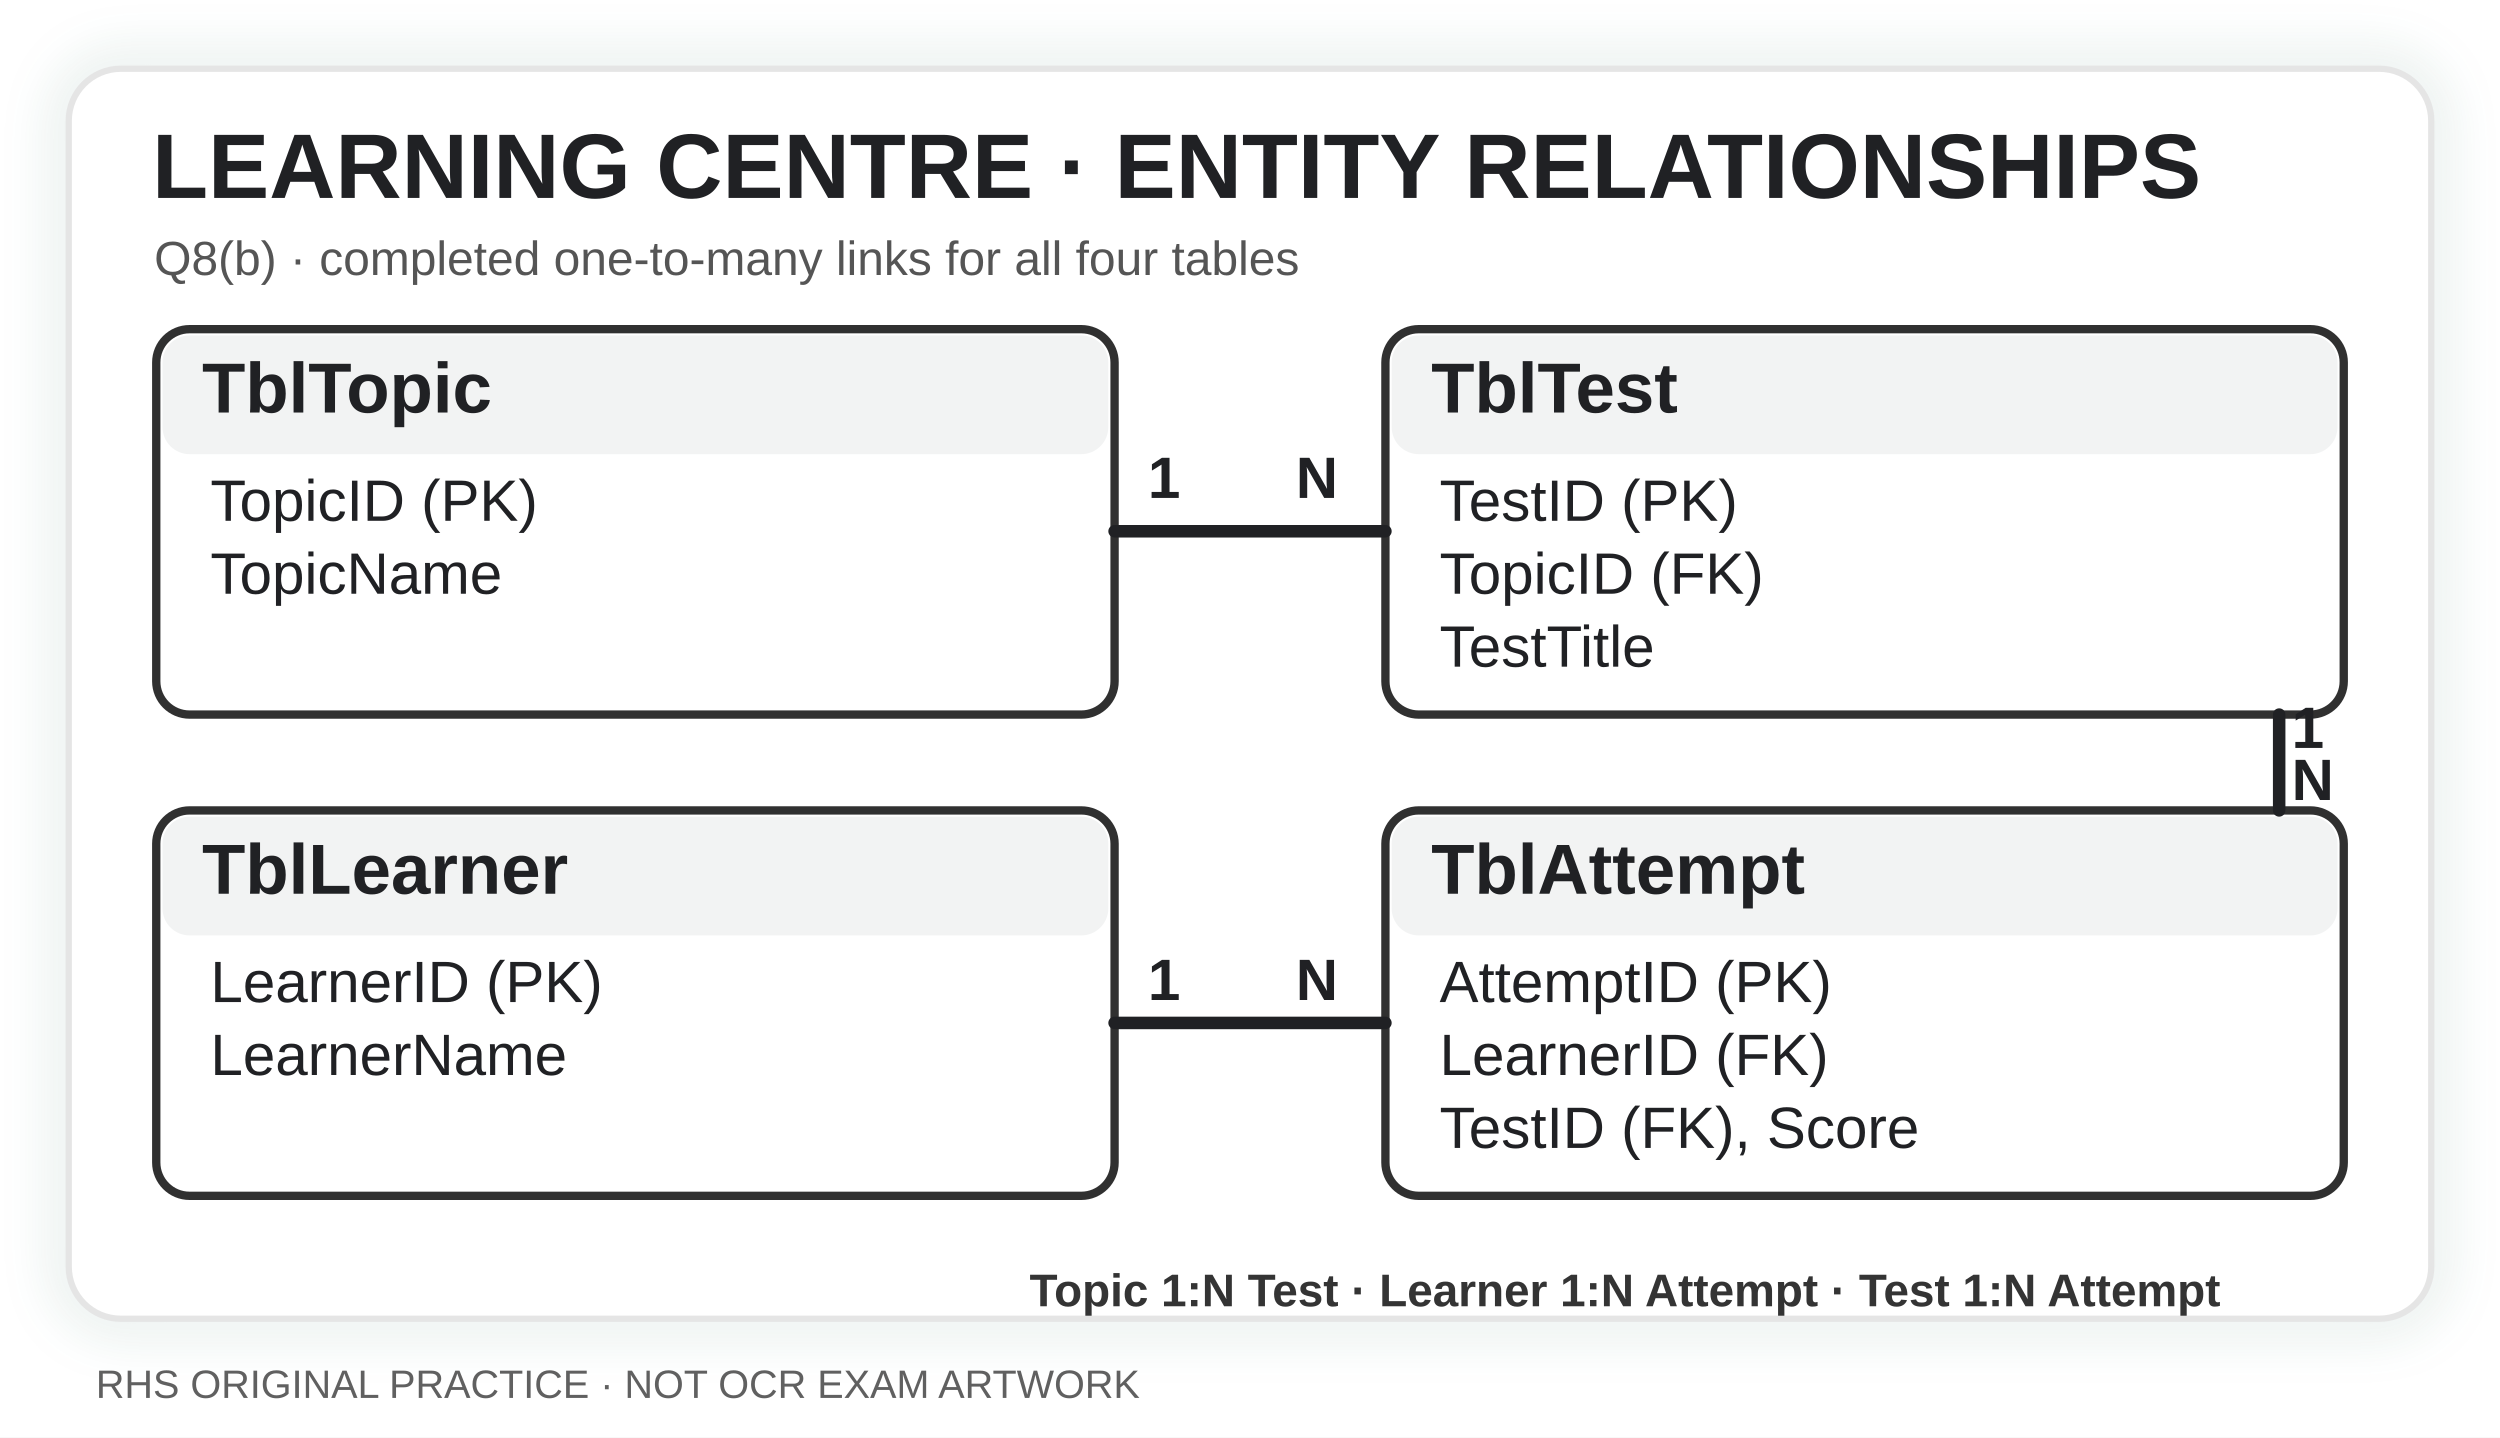
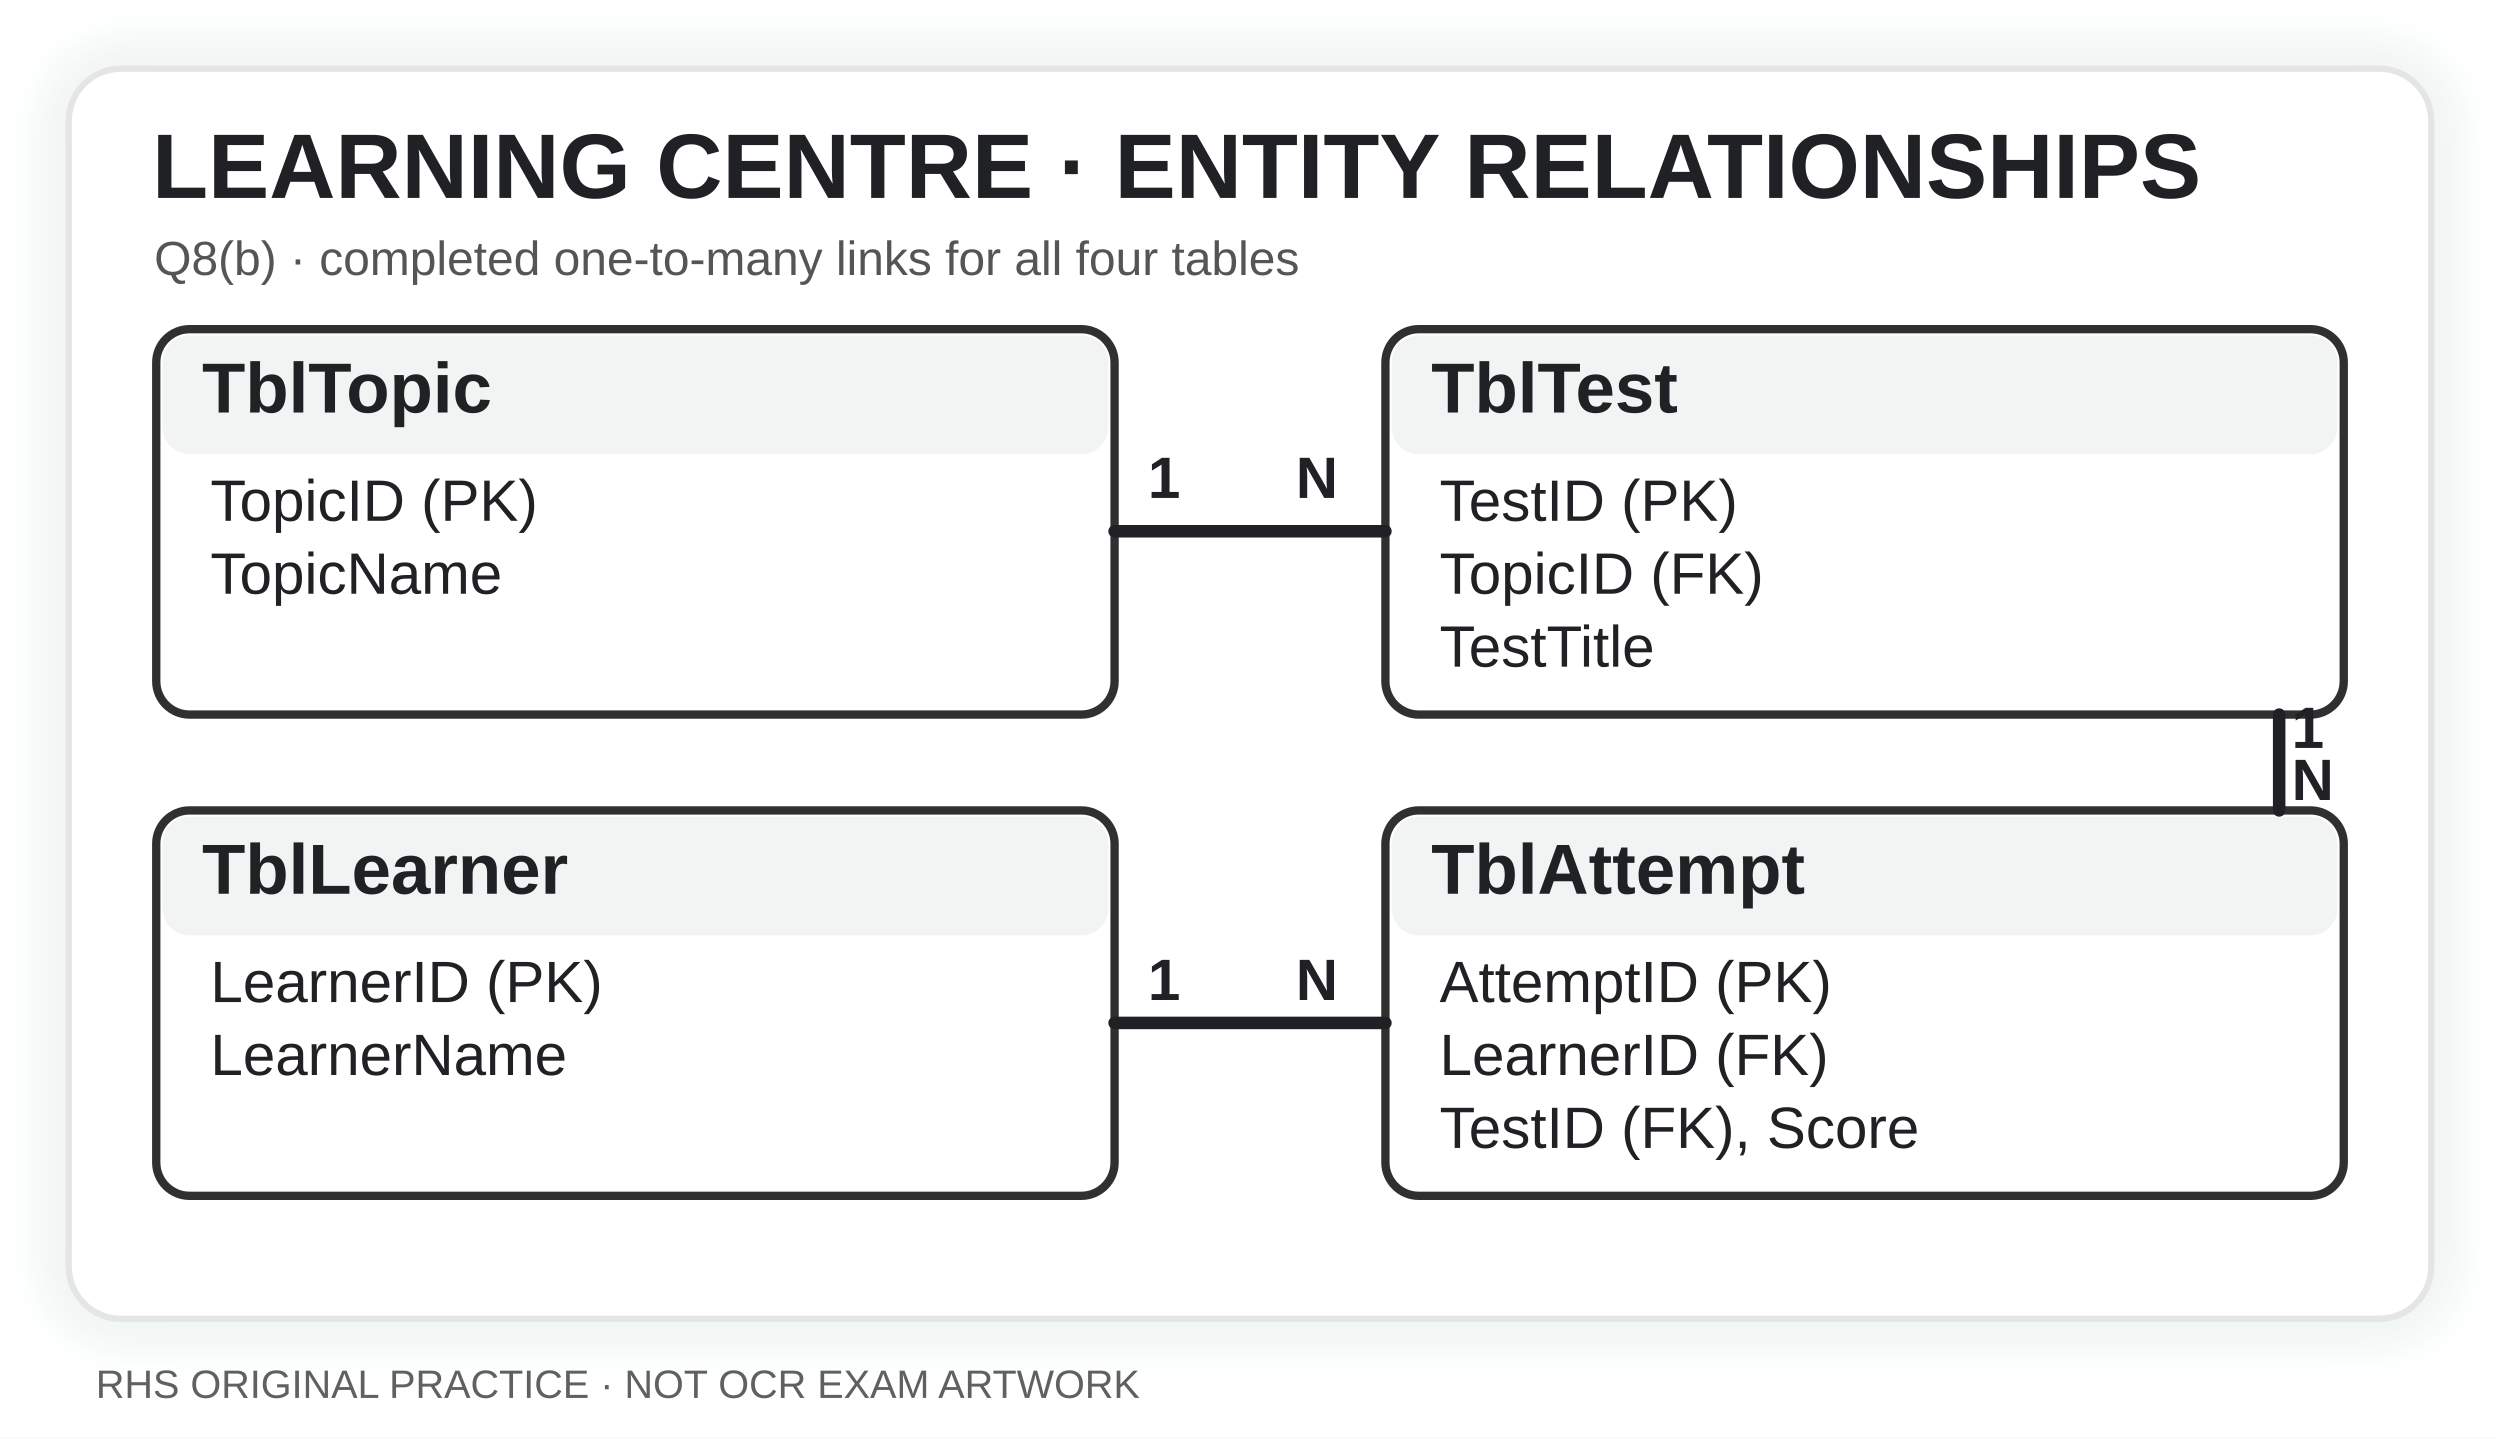
<svg xmlns="http://www.w3.org/2000/svg" viewBox="0 0 1200 690" role="img" aria-labelledby="svgtitle svgdesc">
  <defs>
    <filter id="softglow" x="-20%" y="-30%" width="140%" height="160%">
      <feGaussianBlur stdDeviation="12" />
    </filter>
  </defs>
  <rect width="1200" height="690" fill="#fff" />
  <rect x="33" y="33" width="1134" height="600" rx="25" stroke="#195b42" stroke-width="14" opacity=".13" fill="none" filter="url(#softglow)" />
  <rect x="33" y="33" width="1134" height="600" rx="25" stroke="#e5e5e5" stroke-width="3" fill="#fff" />
  <text x="73" y="95" text-anchor="start" font-size="44" font-weight="700" fill="#202124" font-family="Arial,Helvetica,sans-serif">LEARNING CENTRE  ·  ENTITY RELATIONSHIPS</text>
  <text x="74" y="132" text-anchor="start" font-size="23" font-weight="500" fill="#555" font-family="Arial,Helvetica,sans-serif">Q8(b) · completed one-to-many links for all four tables</text>
  <rect x="75" y="158" width="460" height="185" rx="16" fill="white" stroke="#303030" stroke-width="4" />
  <rect x="78" y="161" width="454" height="57" rx="13" fill="#f2f3f3" stroke="none" />
  <text x="97" y="198" text-anchor="start" font-size="34" font-weight="700" fill="#202124" font-family="Arial,Helvetica,sans-serif">TblTopic</text>
  <text x="101" y="250" text-anchor="start" font-size="28" font-weight="500" fill="#202124" font-family="Arial,Helvetica,sans-serif">TopicID (PK)</text>
  <text x="101" y="285" text-anchor="start" font-size="28" font-weight="500" fill="#202124" font-family="Arial,Helvetica,sans-serif">TopicName</text>
  <rect x="665" y="158" width="460" height="185" rx="16" fill="white" stroke="#303030" stroke-width="4" />
  <rect x="668" y="161" width="454" height="57" rx="13" fill="#f2f3f3" stroke="none" />
  <text x="687" y="198" text-anchor="start" font-size="34" font-weight="700" fill="#202124" font-family="Arial,Helvetica,sans-serif">TblTest</text>
  <text x="691" y="250" text-anchor="start" font-size="28" font-weight="500" fill="#202124" font-family="Arial,Helvetica,sans-serif">TestID (PK)</text>
  <text x="691" y="285" text-anchor="start" font-size="28" font-weight="500" fill="#202124" font-family="Arial,Helvetica,sans-serif">TopicID (FK)</text>
  <text x="691" y="320" text-anchor="start" font-size="28" font-weight="500" fill="#202124" font-family="Arial,Helvetica,sans-serif">TestTitle</text>
  <rect x="75" y="389" width="460" height="185" rx="16" fill="white" stroke="#303030" stroke-width="4" />
  <rect x="78" y="392" width="454" height="57" rx="13" fill="#f2f3f3" stroke="none" />
  <text x="97" y="429" text-anchor="start" font-size="34" font-weight="700" fill="#202124" font-family="Arial,Helvetica,sans-serif">TblLearner</text>
  <text x="101" y="481" text-anchor="start" font-size="28" font-weight="500" fill="#202124" font-family="Arial,Helvetica,sans-serif">LearnerID (PK)</text>
  <text x="101" y="516" text-anchor="start" font-size="28" font-weight="500" fill="#202124" font-family="Arial,Helvetica,sans-serif">LearnerName</text>
  <rect x="665" y="389" width="460" height="185" rx="16" fill="white" stroke="#303030" stroke-width="4" />
  <rect x="668" y="392" width="454" height="57" rx="13" fill="#f2f3f3" stroke="none" />
  <text x="687" y="429" text-anchor="start" font-size="34" font-weight="700" fill="#202124" font-family="Arial,Helvetica,sans-serif">TblAttempt</text>
  <text x="691" y="481" text-anchor="start" font-size="28" font-weight="500" fill="#202124" font-family="Arial,Helvetica,sans-serif">AttemptID (PK)</text>
  <text x="691" y="516" text-anchor="start" font-size="28" font-weight="500" fill="#202124" font-family="Arial,Helvetica,sans-serif">LearnerID (FK)</text>
  <text x="691" y="551" text-anchor="start" font-size="28" font-weight="500" fill="#202124" font-family="Arial,Helvetica,sans-serif">TestID (FK), Score</text>
  <line x1="535" y1="255" x2="665" y2="255" stroke="#202124" stroke-width="6" stroke-linecap="round" />
  <text x="551" y="239" text-anchor="start" font-size="28" font-weight="700" fill="#202124" font-family="Arial,Helvetica,sans-serif">1</text>
  <text x="622" y="239" text-anchor="start" font-size="28" font-weight="700" fill="#202124" font-family="Arial,Helvetica,sans-serif">N</text>
  <line x1="535" y1="491" x2="665" y2="491" stroke="#202124" stroke-width="6" stroke-linecap="round" />
  <text x="551" y="480" text-anchor="start" font-size="28" font-weight="700" fill="#202124" font-family="Arial,Helvetica,sans-serif">1</text>
  <text x="622" y="480" text-anchor="start" font-size="28" font-weight="700" fill="#202124" font-family="Arial,Helvetica,sans-serif">N</text>
  <line x1="1094" y1="343" x2="1094" y2="389" stroke="#202124" stroke-width="6" stroke-linecap="round" />
  <text x="1100" y="359" text-anchor="start" font-size="28" font-weight="700" fill="#202124" font-family="Arial,Helvetica,sans-serif">1</text>
  <text x="1100" y="384" text-anchor="start" font-size="28" font-weight="700" fill="#202124" font-family="Arial,Helvetica,sans-serif">N</text>
-   <text x="780" y="627" text-anchor="middle" font-size="22" font-weight="600" fill="#343434" font-family="Arial,Helvetica,sans-serif">Topic 1:N Test   ·   Learner 1:N Attempt   ·   Test 1:N Attempt</text>
  <text x="46" y="671" text-anchor="start" font-size="19" font-weight="500" fill="#606060" font-family="Arial,Helvetica,sans-serif">RHS ORIGINAL PRACTICE  ·  NOT OCR EXAM ARTWORK</text>
</svg>
